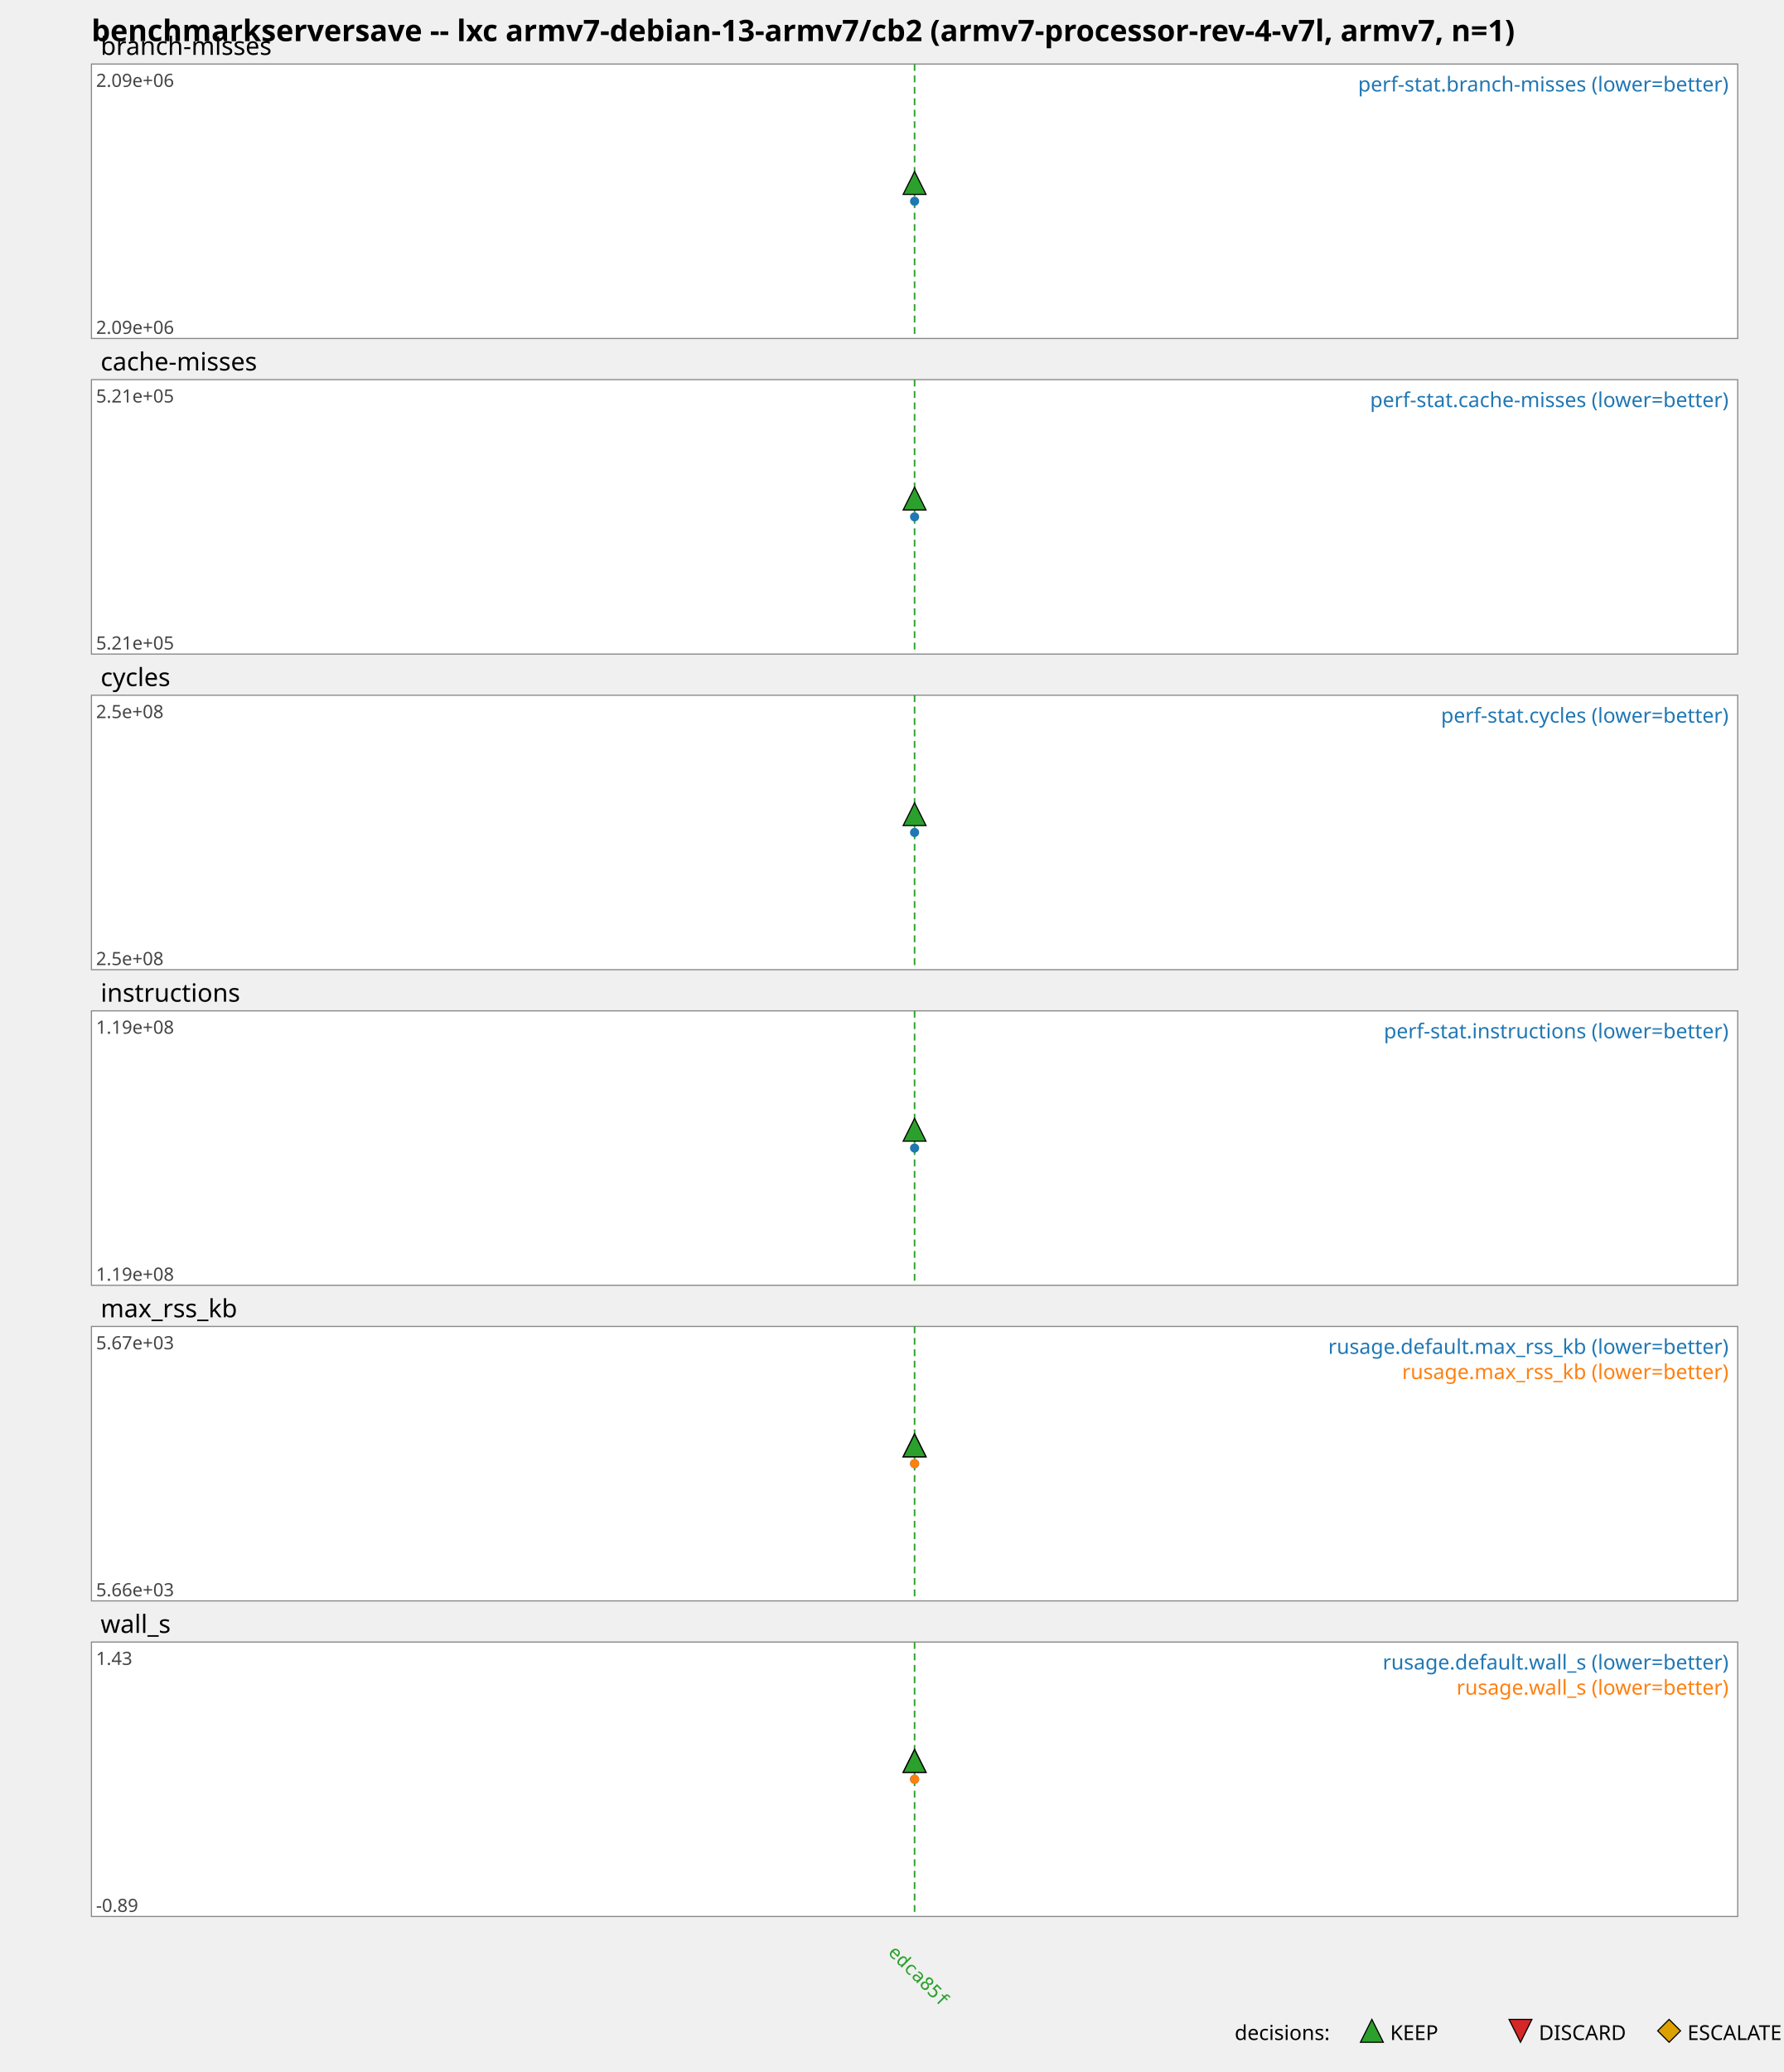
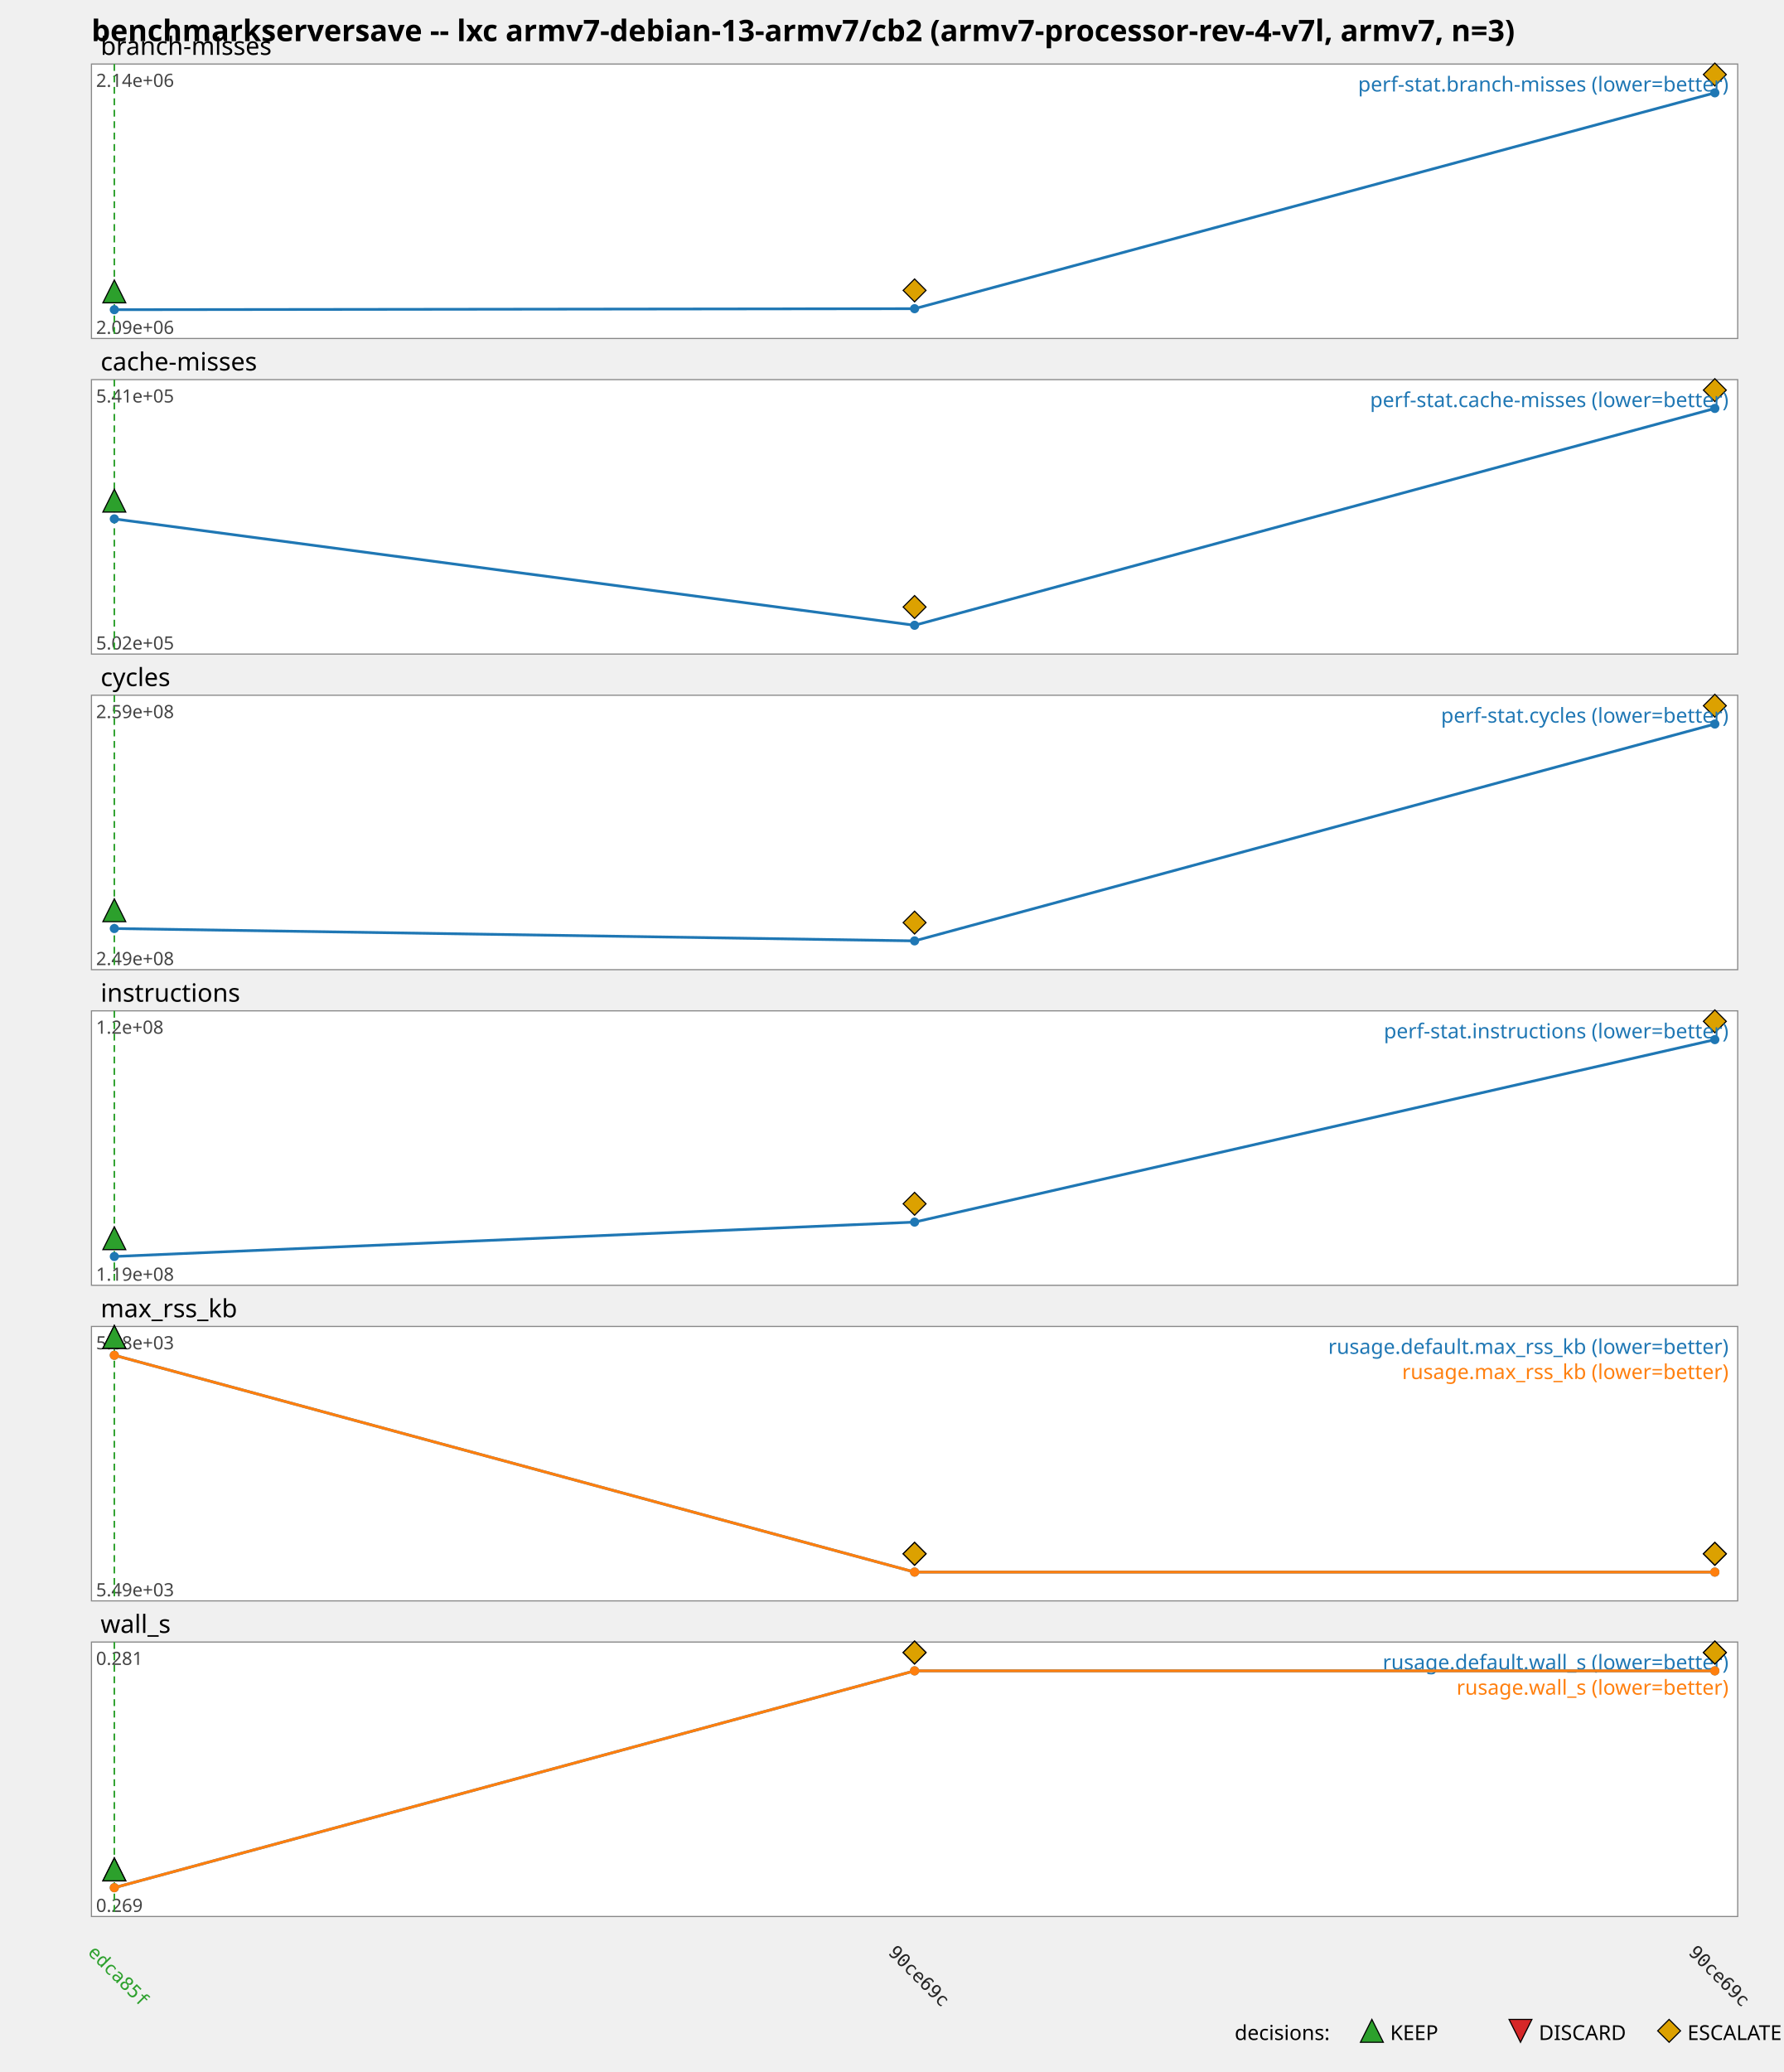
<svg xmlns="http://www.w3.org/2000/svg" version="1.1" width="780" height="906" viewBox="0 0 780 906">
-   <text x="40" y="18" font-size="13" font-family="sans-serif" font-weight="bold">benchmarkserversave -- lxc armv7-debian-13-armv7/cb2 (armv7-processor-rev-4-v7l, armv7, n=1)</text>
+   <text x="40" y="18" font-size="13" font-family="sans-serif" font-weight="bold">benchmarkserversave -- lxc armv7-debian-13-armv7/cb2 (armv7-processor-rev-4-v7l, armv7, n=3)</text>
  <g transform="translate(40,28)">
    <rect x="0" y="0" width="720" height="120" fill="white" stroke="#888" stroke-width="0.5" />
    <text x="4" y="-4" font-size="11" font-family="sans-serif">branch-misses</text>
-     <text x="2" y="10" font-size="8" fill="#444" font-family="sans-serif">2.09e+06</text>
+     <text x="2" y="10" font-size="8" fill="#444" font-family="sans-serif">2.14e+06</text>
    <text x="2" y="118" font-size="8" fill="#444" font-family="sans-serif">2.09e+06</text>
-     <line x1="360.0" y1="0" x2="360.0" y2="120" stroke="#2ca02c" stroke-width="0.7" stroke-dasharray="3,2" />
-     <polyline points="360.0,60.00" fill="none" stroke="#1f77b4" stroke-width="1.2" />
-     <circle cx="360.0" cy="60.00" r="2" fill="#1f77b4" />
-     <polygon points="360.0,47.0 355.0,57.0 365.0,57.0" fill="#2ca02c" stroke="black" stroke-width="0.5" />
+     <line x1="10.0" y1="0" x2="10.0" y2="120" stroke="#2ca02c" stroke-width="0.7" stroke-dasharray="3,2" />
+     <polyline points="10.0,107.41 360.0,106.98 710.0,12.59" fill="none" stroke="#1f77b4" stroke-width="1.2" />
+     <circle cx="10.0" cy="107.41" r="2" fill="#1f77b4" />
+     <polygon points="10.0,94.414 5.0,104.414 15.0,104.414" fill="#2ca02c" stroke="black" stroke-width="0.5" />
+     <circle cx="360.0" cy="106.98" r="2" fill="#1f77b4" />
+     <polygon points="360.0,93.978 365.0,98.978 360.0,103.978 355.0,98.978" fill="#dca100" stroke="black" stroke-width="0.5" />
+     <circle cx="710.0" cy="12.59" r="2" fill="#1f77b4" />
+     <polygon points="710.0,-0.414 715.0,4.586 710.0,9.586 705.0,4.586" fill="#dca100" stroke="black" stroke-width="0.5" />
    <text x="716" y="12" font-size="9" text-anchor="end" fill="#1f77b4" font-family="sans-serif">perf-stat.branch-misses (lower=better)</text>
  </g>
  <g transform="translate(40,166)">
    <rect x="0" y="0" width="720" height="120" fill="white" stroke="#888" stroke-width="0.5" />
    <text x="4" y="-4" font-size="11" font-family="sans-serif">cache-misses</text>
-     <text x="2" y="10" font-size="8" fill="#444" font-family="sans-serif">5.21e+05</text>
-     <text x="2" y="118" font-size="8" fill="#444" font-family="sans-serif">5.21e+05</text>
-     <line x1="360.0" y1="0" x2="360.0" y2="120" stroke="#2ca02c" stroke-width="0.7" stroke-dasharray="3,2" />
-     <polyline points="360.0,60.00" fill="none" stroke="#1f77b4" stroke-width="1.2" />
-     <circle cx="360.0" cy="60.00" r="2" fill="#1f77b4" />
-     <polygon points="360.0,47.0 355.0,57.0 365.0,57.0" fill="#2ca02c" stroke="black" stroke-width="0.5" />
+     <text x="2" y="10" font-size="8" fill="#444" font-family="sans-serif">5.41e+05</text>
+     <text x="2" y="118" font-size="8" fill="#444" font-family="sans-serif">5.02e+05</text>
+     <line x1="10.0" y1="0" x2="10.0" y2="120" stroke="#2ca02c" stroke-width="0.7" stroke-dasharray="3,2" />
+     <polyline points="10.0,60.89 360.0,107.41 710.0,12.59" fill="none" stroke="#1f77b4" stroke-width="1.2" />
+     <circle cx="10.0" cy="60.89" r="2" fill="#1f77b4" />
+     <polygon points="10.0,47.894 5.0,57.894 15.0,57.894" fill="#2ca02c" stroke="black" stroke-width="0.5" />
+     <circle cx="360.0" cy="107.41" r="2" fill="#1f77b4" />
+     <polygon points="360.0,94.414 365.0,99.414 360.0,104.414 355.0,99.414" fill="#dca100" stroke="black" stroke-width="0.5" />
+     <circle cx="710.0" cy="12.59" r="2" fill="#1f77b4" />
+     <polygon points="710.0,-0.414 715.0,4.586 710.0,9.586 705.0,4.586" fill="#dca100" stroke="black" stroke-width="0.5" />
    <text x="716" y="12" font-size="9" text-anchor="end" fill="#1f77b4" font-family="sans-serif">perf-stat.cache-misses (lower=better)</text>
  </g>
  <g transform="translate(40,304)">
    <rect x="0" y="0" width="720" height="120" fill="white" stroke="#888" stroke-width="0.5" />
    <text x="4" y="-4" font-size="11" font-family="sans-serif">cycles</text>
-     <text x="2" y="10" font-size="8" fill="#444" font-family="sans-serif">2.5e+08</text>
-     <text x="2" y="118" font-size="8" fill="#444" font-family="sans-serif">2.5e+08</text>
-     <line x1="360.0" y1="0" x2="360.0" y2="120" stroke="#2ca02c" stroke-width="0.7" stroke-dasharray="3,2" />
-     <polyline points="360.0,60.00" fill="none" stroke="#1f77b4" stroke-width="1.2" />
-     <circle cx="360.0" cy="60.00" r="2" fill="#1f77b4" />
-     <polygon points="360.0,47.0 355.0,57.0 365.0,57.0" fill="#2ca02c" stroke="black" stroke-width="0.5" />
+     <text x="2" y="10" font-size="8" fill="#444" font-family="sans-serif">2.59e+08</text>
+     <text x="2" y="118" font-size="8" fill="#444" font-family="sans-serif">2.49e+08</text>
+     <line x1="10.0" y1="0" x2="10.0" y2="120" stroke="#2ca02c" stroke-width="0.7" stroke-dasharray="3,2" />
+     <polyline points="10.0,102.01 360.0,107.41 710.0,12.59" fill="none" stroke="#1f77b4" stroke-width="1.2" />
+     <circle cx="10.0" cy="102.01" r="2" fill="#1f77b4" />
+     <polygon points="10.0,89.011 5.0,99.011 15.0,99.011" fill="#2ca02c" stroke="black" stroke-width="0.5" />
+     <circle cx="360.0" cy="107.41" r="2" fill="#1f77b4" />
+     <polygon points="360.0,94.414 365.0,99.414 360.0,104.414 355.0,99.414" fill="#dca100" stroke="black" stroke-width="0.5" />
+     <circle cx="710.0" cy="12.59" r="2" fill="#1f77b4" />
+     <polygon points="710.0,-0.414 715.0,4.586 710.0,9.586 705.0,4.586" fill="#dca100" stroke="black" stroke-width="0.5" />
    <text x="716" y="12" font-size="9" text-anchor="end" fill="#1f77b4" font-family="sans-serif">perf-stat.cycles (lower=better)</text>
  </g>
  <g transform="translate(40,442)">
    <rect x="0" y="0" width="720" height="120" fill="white" stroke="#888" stroke-width="0.5" />
    <text x="4" y="-4" font-size="11" font-family="sans-serif">instructions</text>
-     <text x="2" y="10" font-size="8" fill="#444" font-family="sans-serif">1.19e+08</text>
+     <text x="2" y="10" font-size="8" fill="#444" font-family="sans-serif">1.2e+08</text>
    <text x="2" y="118" font-size="8" fill="#444" font-family="sans-serif">1.19e+08</text>
-     <line x1="360.0" y1="0" x2="360.0" y2="120" stroke="#2ca02c" stroke-width="0.7" stroke-dasharray="3,2" />
-     <polyline points="360.0,60.00" fill="none" stroke="#1f77b4" stroke-width="1.2" />
-     <circle cx="360.0" cy="60.00" r="2" fill="#1f77b4" />
-     <polygon points="360.0,47.0 355.0,57.0 365.0,57.0" fill="#2ca02c" stroke="black" stroke-width="0.5" />
+     <line x1="10.0" y1="0" x2="10.0" y2="120" stroke="#2ca02c" stroke-width="0.7" stroke-dasharray="3,2" />
+     <polyline points="10.0,107.41 360.0,92.37 710.0,12.59" fill="none" stroke="#1f77b4" stroke-width="1.2" />
+     <circle cx="10.0" cy="107.41" r="2" fill="#1f77b4" />
+     <polygon points="10.0,94.414 5.0,104.414 15.0,104.414" fill="#2ca02c" stroke="black" stroke-width="0.5" />
+     <circle cx="360.0" cy="92.37" r="2" fill="#1f77b4" />
+     <polygon points="360.0,79.366 365.0,84.366 360.0,89.366 355.0,84.366" fill="#dca100" stroke="black" stroke-width="0.5" />
+     <circle cx="710.0" cy="12.59" r="2" fill="#1f77b4" />
+     <polygon points="710.0,-0.414 715.0,4.586 710.0,9.586 705.0,4.586" fill="#dca100" stroke="black" stroke-width="0.5" />
    <text x="716" y="12" font-size="9" text-anchor="end" fill="#1f77b4" font-family="sans-serif">perf-stat.instructions (lower=better)</text>
  </g>
  <g transform="translate(40,580)">
    <rect x="0" y="0" width="720" height="120" fill="white" stroke="#888" stroke-width="0.5" />
    <text x="4" y="-4" font-size="11" font-family="sans-serif">max_rss_kb</text>
-     <text x="2" y="10" font-size="8" fill="#444" font-family="sans-serif">5.67e+03</text>
-     <text x="2" y="118" font-size="8" fill="#444" font-family="sans-serif">5.66e+03</text>
-     <line x1="360.0" y1="0" x2="360.0" y2="120" stroke="#2ca02c" stroke-width="0.7" stroke-dasharray="3,2" />
-     <polyline points="360.0,60.00" fill="none" stroke="#1f77b4" stroke-width="1.2" />
-     <circle cx="360.0" cy="60.00" r="2" fill="#1f77b4" />
-     <polygon points="360.0,47.0 355.0,57.0 365.0,57.0" fill="#2ca02c" stroke="black" stroke-width="0.5" />
+     <text x="2" y="10" font-size="8" fill="#444" font-family="sans-serif">5.68e+03</text>
+     <text x="2" y="118" font-size="8" fill="#444" font-family="sans-serif">5.49e+03</text>
+     <line x1="10.0" y1="0" x2="10.0" y2="120" stroke="#2ca02c" stroke-width="0.7" stroke-dasharray="3,2" />
+     <polyline points="10.0,12.59 360.0,107.41 710.0,107.41" fill="none" stroke="#1f77b4" stroke-width="1.2" />
+     <circle cx="10.0" cy="12.59" r="2" fill="#1f77b4" />
+     <polygon points="10.0,-0.414 5.0,9.586 15.0,9.586" fill="#2ca02c" stroke="black" stroke-width="0.5" />
+     <circle cx="360.0" cy="107.41" r="2" fill="#1f77b4" />
+     <polygon points="360.0,94.414 365.0,99.414 360.0,104.414 355.0,99.414" fill="#dca100" stroke="black" stroke-width="0.5" />
+     <circle cx="710.0" cy="107.41" r="2" fill="#1f77b4" />
+     <polygon points="710.0,94.414 715.0,99.414 710.0,104.414 705.0,99.414" fill="#dca100" stroke="black" stroke-width="0.5" />
    <text x="716" y="12" font-size="9" text-anchor="end" fill="#1f77b4" font-family="sans-serif">rusage.default.max_rss_kb (lower=better)</text>
-     <polyline points="360.0,60.00" fill="none" stroke="#ff7f0e" stroke-width="1.2" />
-     <circle cx="360.0" cy="60.00" r="2" fill="#ff7f0e" />
-     <polygon points="360.0,47.0 355.0,57.0 365.0,57.0" fill="#2ca02c" stroke="black" stroke-width="0.5" />
+     <polyline points="10.0,12.59 360.0,107.41 710.0,107.41" fill="none" stroke="#ff7f0e" stroke-width="1.2" />
+     <circle cx="10.0" cy="12.59" r="2" fill="#ff7f0e" />
+     <polygon points="10.0,-0.414 5.0,9.586 15.0,9.586" fill="#2ca02c" stroke="black" stroke-width="0.5" />
+     <circle cx="360.0" cy="107.41" r="2" fill="#ff7f0e" />
+     <polygon points="360.0,94.414 365.0,99.414 360.0,104.414 355.0,99.414" fill="#dca100" stroke="black" stroke-width="0.5" />
+     <circle cx="710.0" cy="107.41" r="2" fill="#ff7f0e" />
+     <polygon points="710.0,94.414 715.0,99.414 710.0,104.414 705.0,99.414" fill="#dca100" stroke="black" stroke-width="0.5" />
    <text x="716" y="23" font-size="9" text-anchor="end" fill="#ff7f0e" font-family="sans-serif">rusage.max_rss_kb (lower=better)</text>
  </g>
  <g transform="translate(40,718)">
    <rect x="0" y="0" width="720" height="120" fill="white" stroke="#888" stroke-width="0.5" />
    <text x="4" y="-4" font-size="11" font-family="sans-serif">wall_s</text>
-     <text x="2" y="10" font-size="8" fill="#444" font-family="sans-serif">1.43</text>
-     <text x="2" y="118" font-size="8" fill="#444" font-family="sans-serif">-0.89</text>
-     <line x1="360.0" y1="0" x2="360.0" y2="120" stroke="#2ca02c" stroke-width="0.7" stroke-dasharray="3,2" />
-     <polyline points="360.0,60.00" fill="none" stroke="#1f77b4" stroke-width="1.2" />
-     <circle cx="360.0" cy="60.00" r="2" fill="#1f77b4" />
-     <polygon points="360.0,47 355.0,57 365.0,57" fill="#2ca02c" stroke="black" stroke-width="0.5" />
+     <text x="2" y="10" font-size="8" fill="#444" font-family="sans-serif">0.281</text>
+     <text x="2" y="118" font-size="8" fill="#444" font-family="sans-serif">0.269</text>
+     <line x1="10.0" y1="0" x2="10.0" y2="120" stroke="#2ca02c" stroke-width="0.7" stroke-dasharray="3,2" />
+     <polyline points="10.0,107.41 360.0,12.59 710.0,12.59" fill="none" stroke="#1f77b4" stroke-width="1.2" />
+     <circle cx="10.0" cy="107.41" r="2" fill="#1f77b4" />
+     <polygon points="10.0,94.414 5.0,104.414 15.0,104.414" fill="#2ca02c" stroke="black" stroke-width="0.5" />
+     <circle cx="360.0" cy="12.59" r="2" fill="#1f77b4" />
+     <polygon points="360.0,-0.414 365.0,4.586 360.0,9.586 355.0,4.586" fill="#dca100" stroke="black" stroke-width="0.5" />
+     <circle cx="710.0" cy="12.59" r="2" fill="#1f77b4" />
+     <polygon points="710.0,-0.414 715.0,4.586 710.0,9.586 705.0,4.586" fill="#dca100" stroke="black" stroke-width="0.5" />
    <text x="716" y="12" font-size="9" text-anchor="end" fill="#1f77b4" font-family="sans-serif">rusage.default.wall_s (lower=better)</text>
-     <polyline points="360.0,60.00" fill="none" stroke="#ff7f0e" stroke-width="1.2" />
-     <circle cx="360.0" cy="60.00" r="2" fill="#ff7f0e" />
-     <polygon points="360.0,47 355.0,57 365.0,57" fill="#2ca02c" stroke="black" stroke-width="0.5" />
+     <polyline points="10.0,107.41 360.0,12.59 710.0,12.59" fill="none" stroke="#ff7f0e" stroke-width="1.2" />
+     <circle cx="10.0" cy="107.41" r="2" fill="#ff7f0e" />
+     <polygon points="10.0,94.414 5.0,104.414 15.0,104.414" fill="#2ca02c" stroke="black" stroke-width="0.5" />
+     <circle cx="360.0" cy="12.59" r="2" fill="#ff7f0e" />
+     <polygon points="360.0,-0.414 365.0,4.586 360.0,9.586 355.0,4.586" fill="#dca100" stroke="black" stroke-width="0.5" />
+     <circle cx="710.0" cy="12.59" r="2" fill="#ff7f0e" />
+     <polygon points="710.0,-0.414 715.0,4.586 710.0,9.586 705.0,4.586" fill="#dca100" stroke="black" stroke-width="0.5" />
    <text x="716" y="23" font-size="9" text-anchor="end" fill="#ff7f0e" font-family="sans-serif">rusage.wall_s (lower=better)</text>
  </g>
  <g transform="translate(40,856)">
-     <text x="360.0" y="10" font-size="8" fill="#2ca02c" text-anchor="middle" font-family="monospace" transform="rotate(45 360.0 10)">edca85f</text>
+     <text x="10.0" y="10" font-size="8" fill="#2ca02c" text-anchor="middle" font-family="monospace" transform="rotate(45 10.0 10)">edca85f</text>
+     <text x="360.0" y="10" font-size="8" fill="#222" text-anchor="middle" font-family="monospace" transform="rotate(45 360.0 10)">90ce69c</text>
+     <text x="710.0" y="10" font-size="8" fill="#222" text-anchor="middle" font-family="monospace" transform="rotate(45 710.0 10)">90ce69c</text>
  </g>
  <g transform="translate(540,892)">
    <text x="0" y="0" font-size="9" font-family="sans-serif">decisions:</text>
    <polygon points="60,-9 55,1 65,1" fill="#2ca02c" stroke="black" stroke-width="0.5" />
    <text x="68" y="0" font-size="9" font-family="sans-serif">KEEP</text>
    <polygon points="125,1 120,-9 130,-9" fill="#d62728" stroke="black" stroke-width="0.5" />
    <text x="133" y="0" font-size="9" font-family="sans-serif">DISCARD</text>
    <polygon points="190,-9 195,-4 190,1 185,-4" fill="#dca100" stroke="black" stroke-width="0.5" />
    <text x="198" y="0" font-size="9" font-family="sans-serif">ESCALATE</text>
  </g>
</svg>
